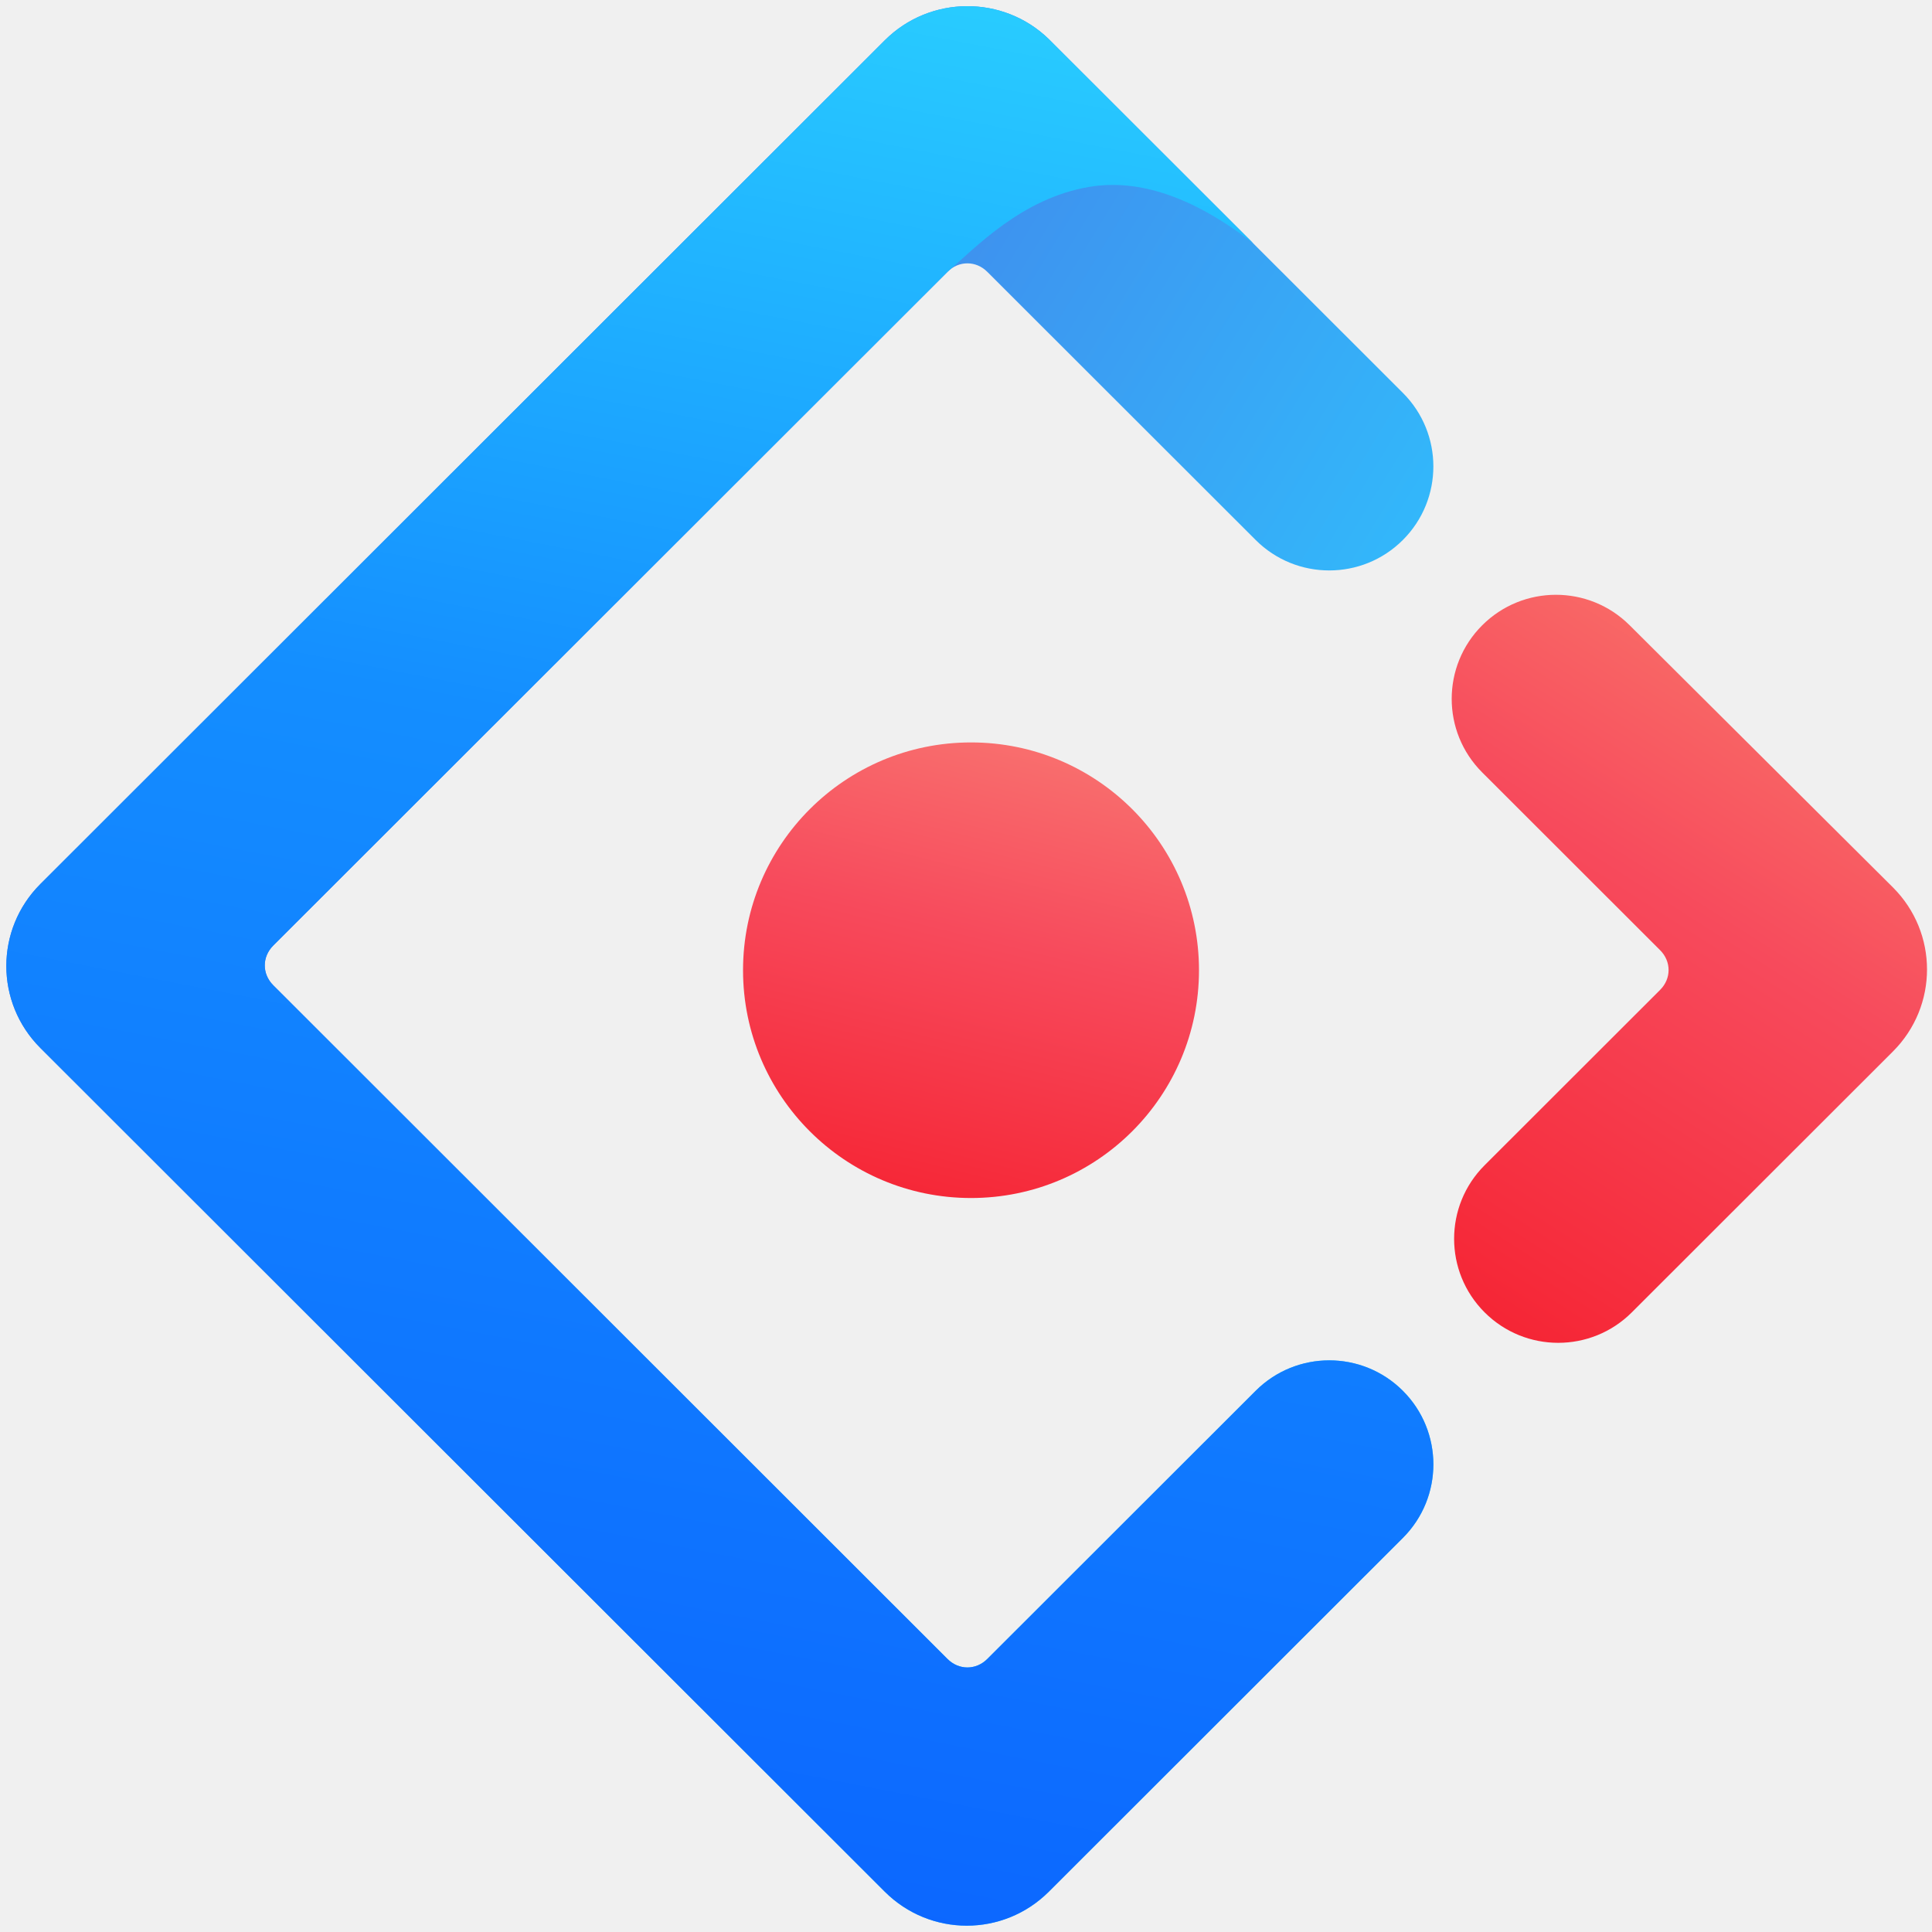
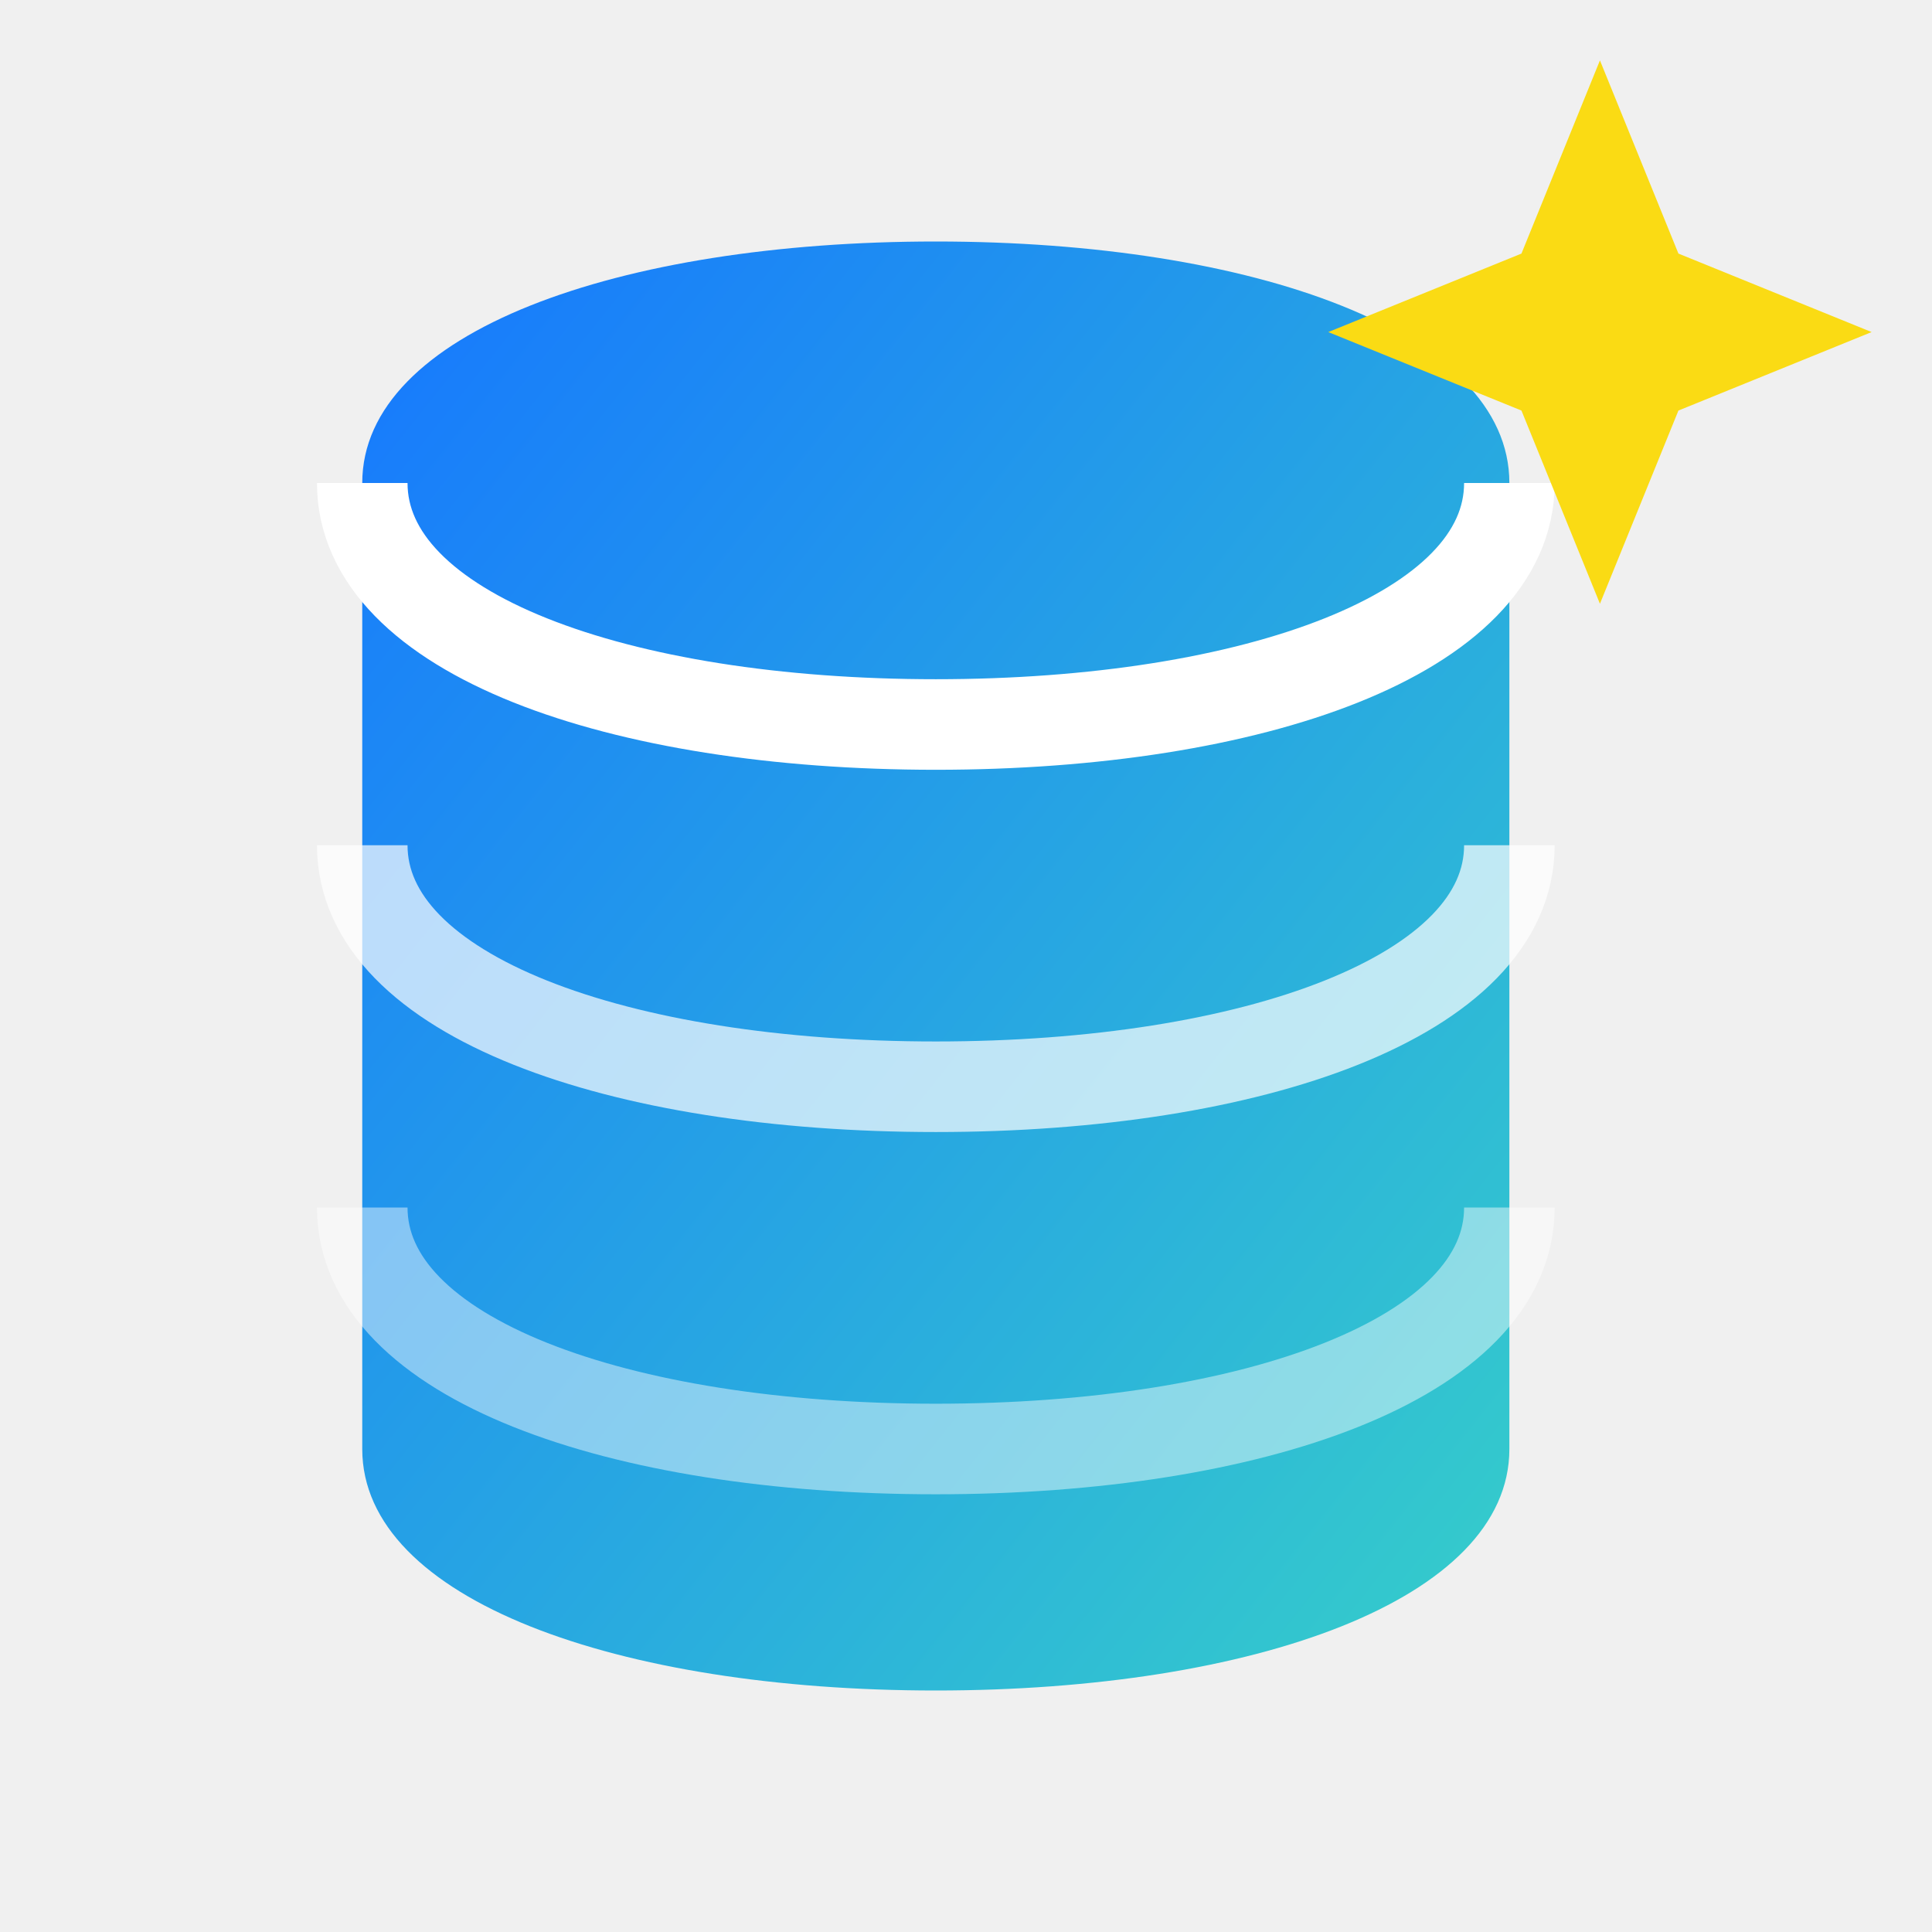
- <svg xmlns="http://www.w3.org/2000/svg" width="200" height="200" version="1.1" viewBox="0 0 200 200">
+ <svg xmlns="http://www.w3.org/2000/svg" viewBox="0 0 64 64">
  <defs>
-     <linearGradient id="linearGradient-1" x1="62.102%" x2="108.197%" y1="0%" y2="37.864%">
-       <stop offset="0%" stop-color="#4285EB" />
-       <stop offset="100%" stop-color="#2EC7FF" />
-     </linearGradient>
-     <linearGradient id="linearGradient-2" x1="69.644%" x2="54.043%" y1="0%" y2="108.457%">
-       <stop offset="0%" stop-color="#29CDFF" />
-       <stop offset="37.86%" stop-color="#148EFF" />
-       <stop offset="100%" stop-color="#0A60FF" />
-     </linearGradient>
-     <linearGradient id="linearGradient-3" x1="69.691%" x2="16.723%" y1="-12.974%" y2="117.391%">
-       <stop offset="0%" stop-color="#FA816E" />
-       <stop offset="41.473%" stop-color="#F74A5C" />
-       <stop offset="100%" stop-color="#F51D2C" />
-     </linearGradient>
-     <linearGradient id="linearGradient-4" x1="68.128%" x2="30.44%" y1="-35.691%" y2="114.943%">
-       <stop offset="0%" stop-color="#FA8E7D" />
-       <stop offset="51.264%" stop-color="#F74A5C" />
-       <stop offset="100%" stop-color="#F51D2C" />
+     <linearGradient id="adp-g" x1="0" y1="0" x2="1" y2="1">
+       <stop offset="0" stop-color="#1677ff" />
+       <stop offset="1" stop-color="#36cfc9" />
    </linearGradient>
  </defs>
-   <g id="Page-1" fill="none" fill-rule="evenodd" stroke="none" stroke-width="1">
-     <g id="logo" transform="translate(-20, -20)">
-       <g id="Group-28-Copy-5" transform="translate(20, 20)">
-         <g id="Group-27-Copy-3">
-           <g id="Group-25" fill-rule="nonzero">
-             <g id="2">
-               <path id="Shape" fill="url(#linearGradient-1)" d="M91.588,4.177 L4.18,91.513 C-0.519,96.208 -0.519,103.792 4.18,108.487 L91.588,195.823 C96.287,200.519 103.877,200.519 108.577,195.823 L145.225,159.205 C149.434,155 149.434,148.182 145.225,143.977 C141.017,139.772 134.194,139.772 129.985,143.977 L102.202,171.737 C101.032,172.906 99.257,172.906 98.088,171.737 L28.286,101.993 C27.116,100.824 27.116,99.051 28.286,97.882 L98.088,28.138 C99.257,26.969 101.032,26.969 102.202,28.138 L129.985,55.898 C134.194,60.103 141.017,60.103 145.225,55.898 C149.434,51.693 149.434,44.876 145.225,40.671 L108.581,4.056 C103.862,-0.538 96.269,-0.501 91.588,4.177 Z" />
-               <path id="Shape" fill="url(#linearGradient-2)" d="M91.588,4.177 L4.18,91.513 C-0.519,96.208 -0.519,103.792 4.18,108.487 L91.588,195.823 C96.287,200.519 103.877,200.519 108.577,195.823 L145.225,159.205 C149.434,155 149.434,148.182 145.225,143.977 C141.017,139.772 134.194,139.772 129.985,143.977 L102.202,171.737 C101.032,172.906 99.257,172.906 98.088,171.737 L28.286,101.993 C27.116,100.824 27.116,99.051 28.286,97.882 L98.088,28.138 C101,25.627 105.752,20.542 112.73,19.352 C117.916,18.469 123.585,20.414 129.739,25.189 C125.625,21.078 118.572,14.034 108.581,4.056 C103.862,-0.538 96.269,-0.501 91.588,4.177 Z" />
-             </g>
-             <path id="Shape" fill="url(#linearGradient-3)" d="M153.686,135.855 C157.894,140.06 164.717,140.06 168.926,135.855 L195.96,108.843 C200.659,104.147 200.659,96.564 195.961,91.869 L168.691,64.718 C164.472,60.518 157.647,60.524 153.436,64.732 C149.227,68.937 149.227,75.754 153.436,79.959 L171.854,98.362 C173.024,99.531 173.024,101.305 171.854,102.473 L153.686,120.627 C149.477,124.832 149.477,131.65 153.686,135.855 Z" />
-           </g>
-           <ellipse id="Combined-Shape" cx="100.519" cy="100.437" fill="url(#linearGradient-4)" rx="23.6" ry="23.581" />
-         </g>
-       </g>
-     </g>
-   </g>
+   <path d="M12 16c0-5 8.5-8 19-8s19 3 19 8v32c0 5-8.5 8-19 8s-19-3-19-8V16z" fill="url(#adp-g)" />
+   <path d="M12 16c0 5 8.5 8 19 8s19-3 19-8" fill="none" stroke="#fff" stroke-width="3" />
+   <path d="M12 28c0 5 8.5 8 19 8s19-3 19-8" fill="none" stroke="#fff" stroke-width="3" opacity=".7" />
+   <path d="M12 40c0 5 8.5 8 19 8s19-3 19-8" fill="none" stroke="#fff" stroke-width="3" opacity=".45" />
+   <path d="M53 2l2.6 6.4L62 11l-6.4 2.6L53 20l-2.6-6.4L44 11l6.4-2.6z" fill="#fadb14" />
</svg>
